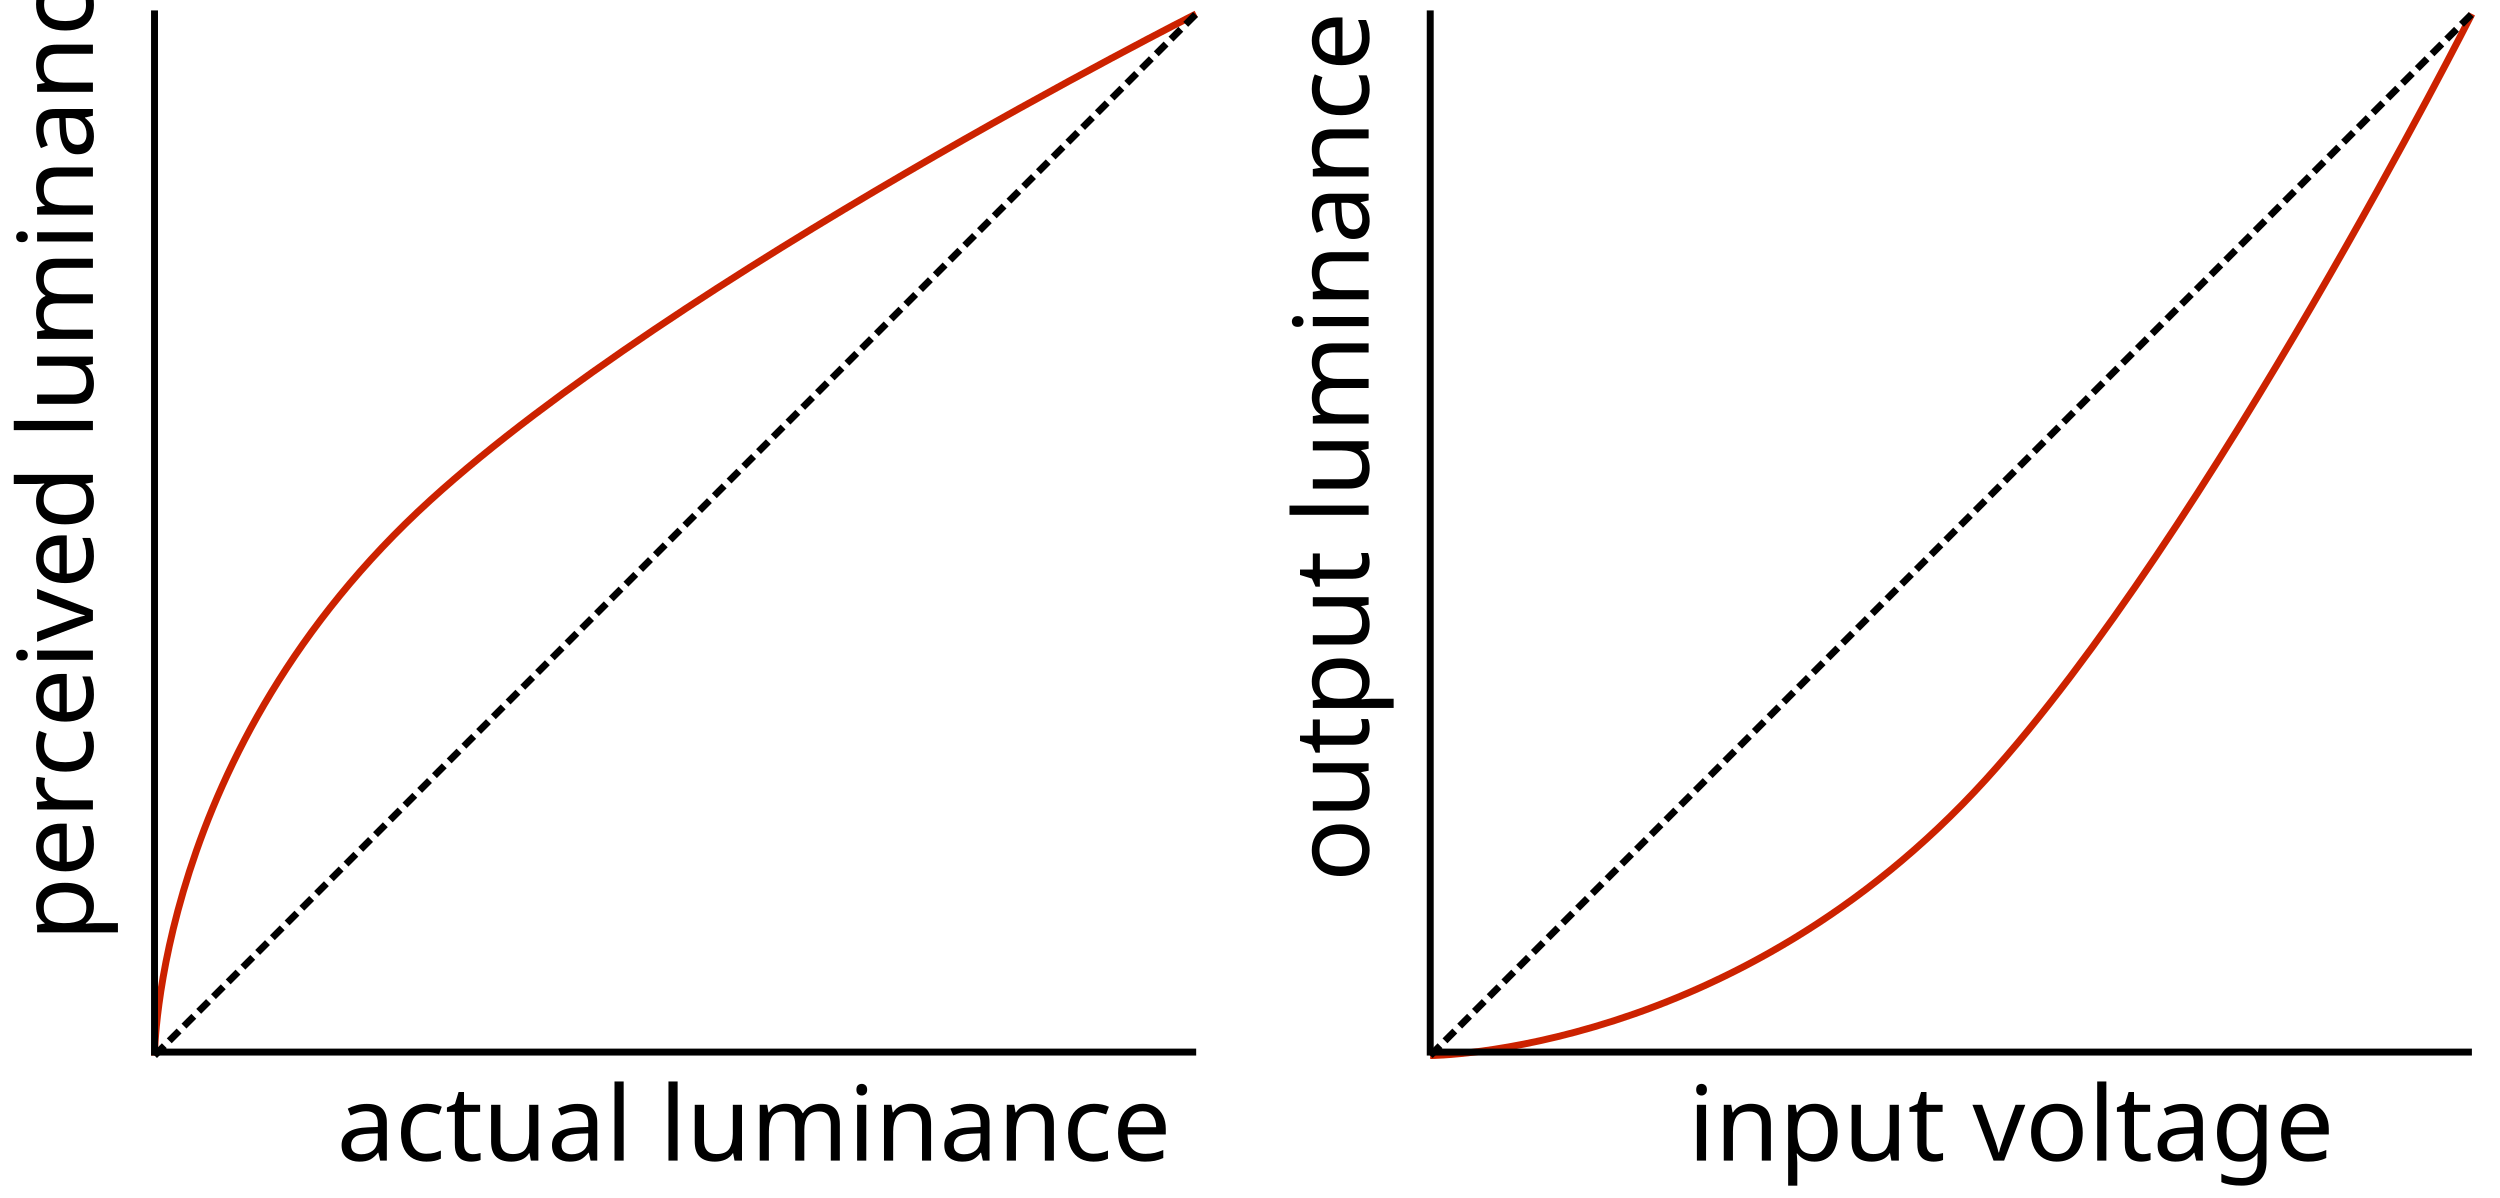
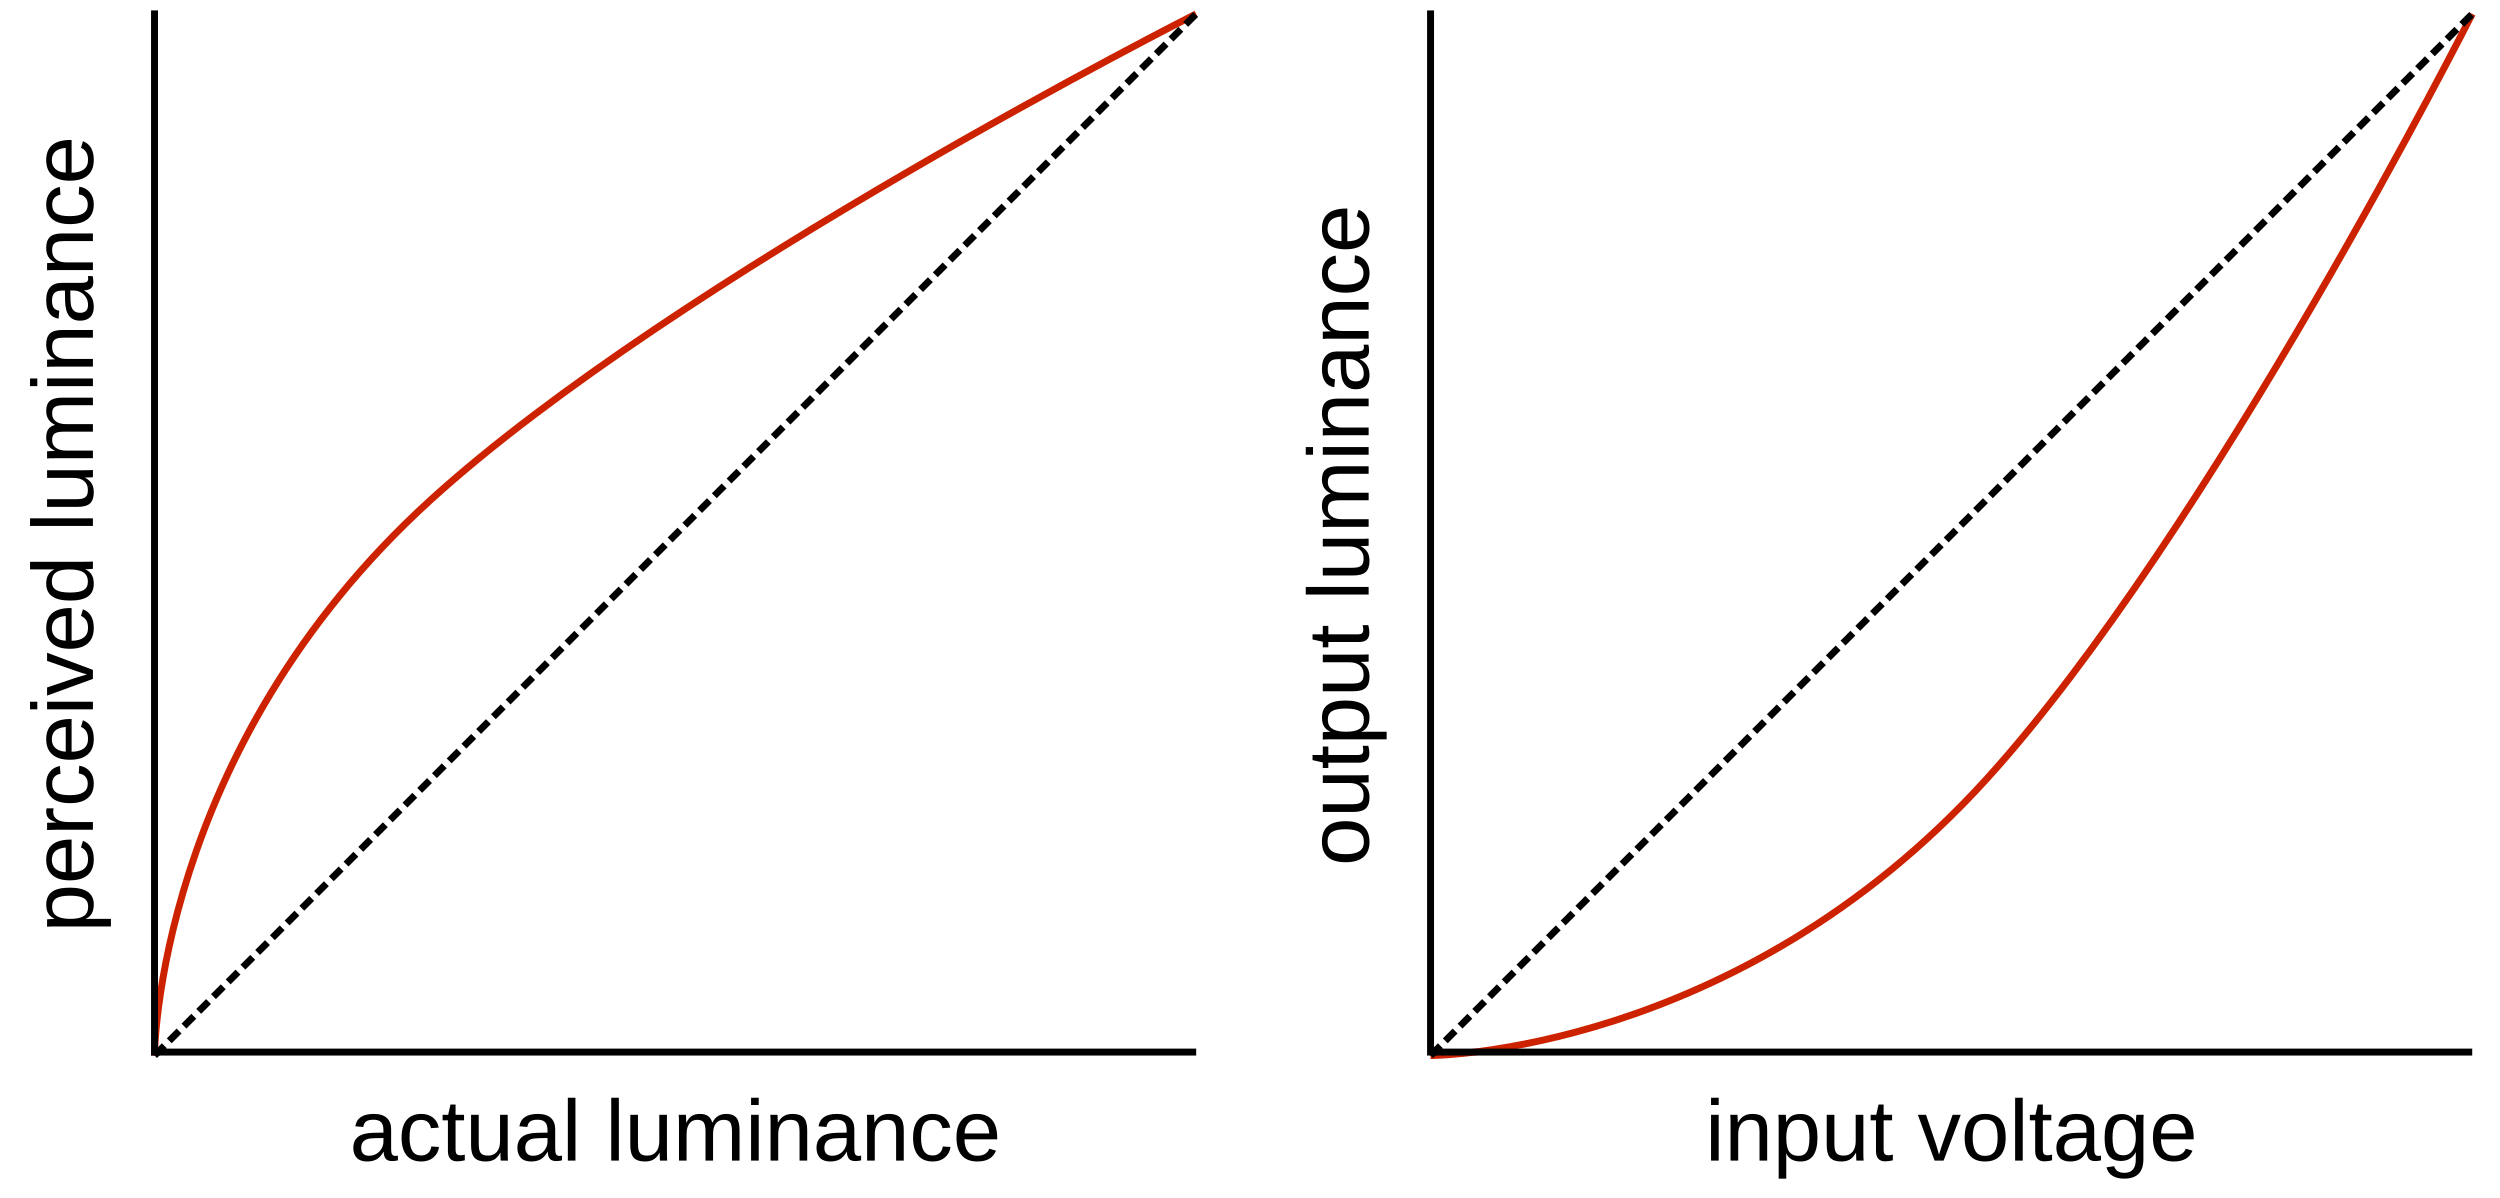
- <svg viewBox="0 0 720 345" style="font-family:'Concourse 3';font-size:30px" fill="currentColor">
+ <svg viewBox="0 0 720 345" fill="currentColor" font-family="Arial" font-size="25px" text-anchor="middle">
  <g fill="none" stroke="currentColor" stroke-width="2">
-     <path d="M44.5 304s.32-88.012 79.5-160C194.802 79.628 344.5 4 344.5 4M411.906 304s88.012-.32 160-79.5c64.372-70.802 140-220.5 140-220.5" stroke="#c20" />
-     <path d="M44.5 3v300h300M411.906 3v300h300" />
-     <path d="m44.5 304 300-300M411.906 304l300-300" stroke-dasharray="4,2,0,0" />
+     <path stroke="#c20" d="M44.5 304s.32-88.012 79.5-160C194.802 79.628 344.5 4 344.5 4M412 304s88.012-.32 160-79.5c64.372-70.802 140-220.5 140-220.5" />
+     <path d="M44.5 3v300h300M412 3v300h300" />
+     <path stroke-dasharray="4,2,0,0" d="m44.5 304 300-300M412 304l300-300" />
  </g>
-   <text x="97" y="334.26">actual luminance</text>
-   <text x="486.156" y="334.26">input voltage</text>
-   <text x="-159.196" y="978.602" transform="rotate(-90 -419.994 531.848)">perceived luminance</text>
-   <text x="208.21" y="961.502" transform="rotate(-90 -52.588 514.748)">output luminance</text>
+   <text x="194.5" y="334.26">actual luminance</text>
+   <text x="562" y="334.26">input voltage</text>
+   <text x="-42" y="978.602" transform="rotate(-90 -419.994 531.848)">perceived luminance</text>
+   <text x="308" y="961.502" transform="rotate(-90 -52.588 514.748)">output luminance</text>
</svg>
